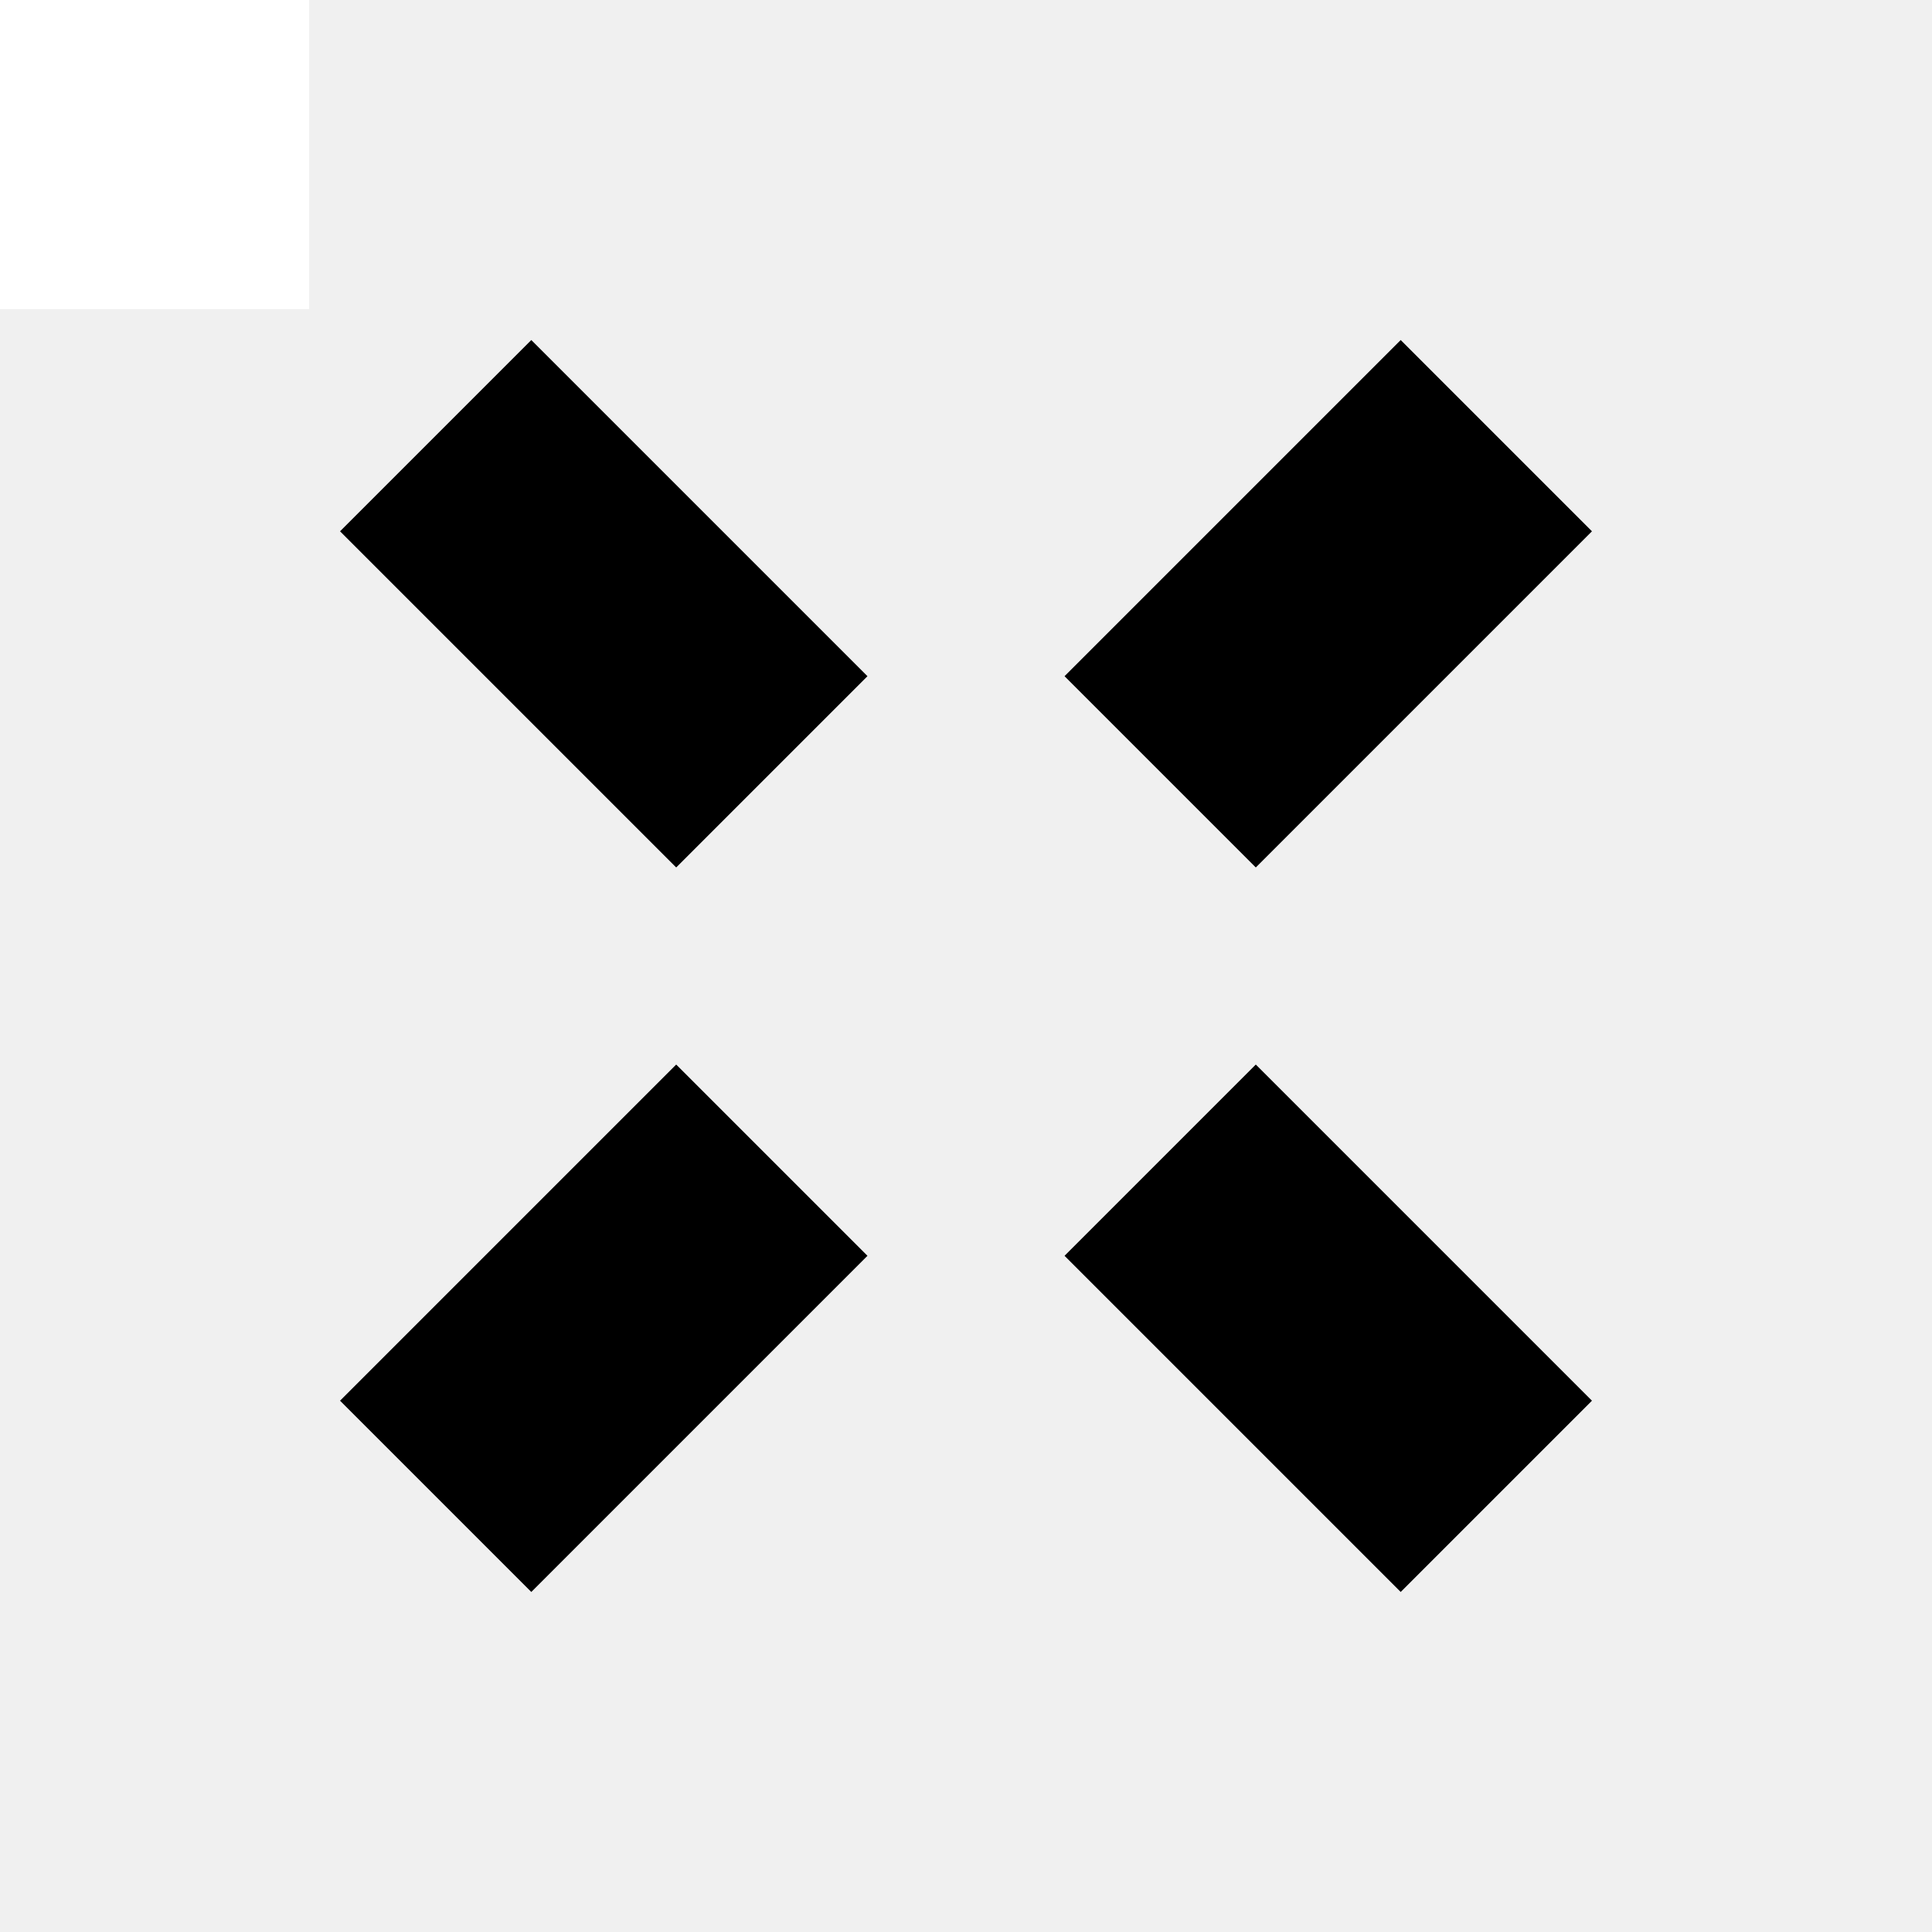
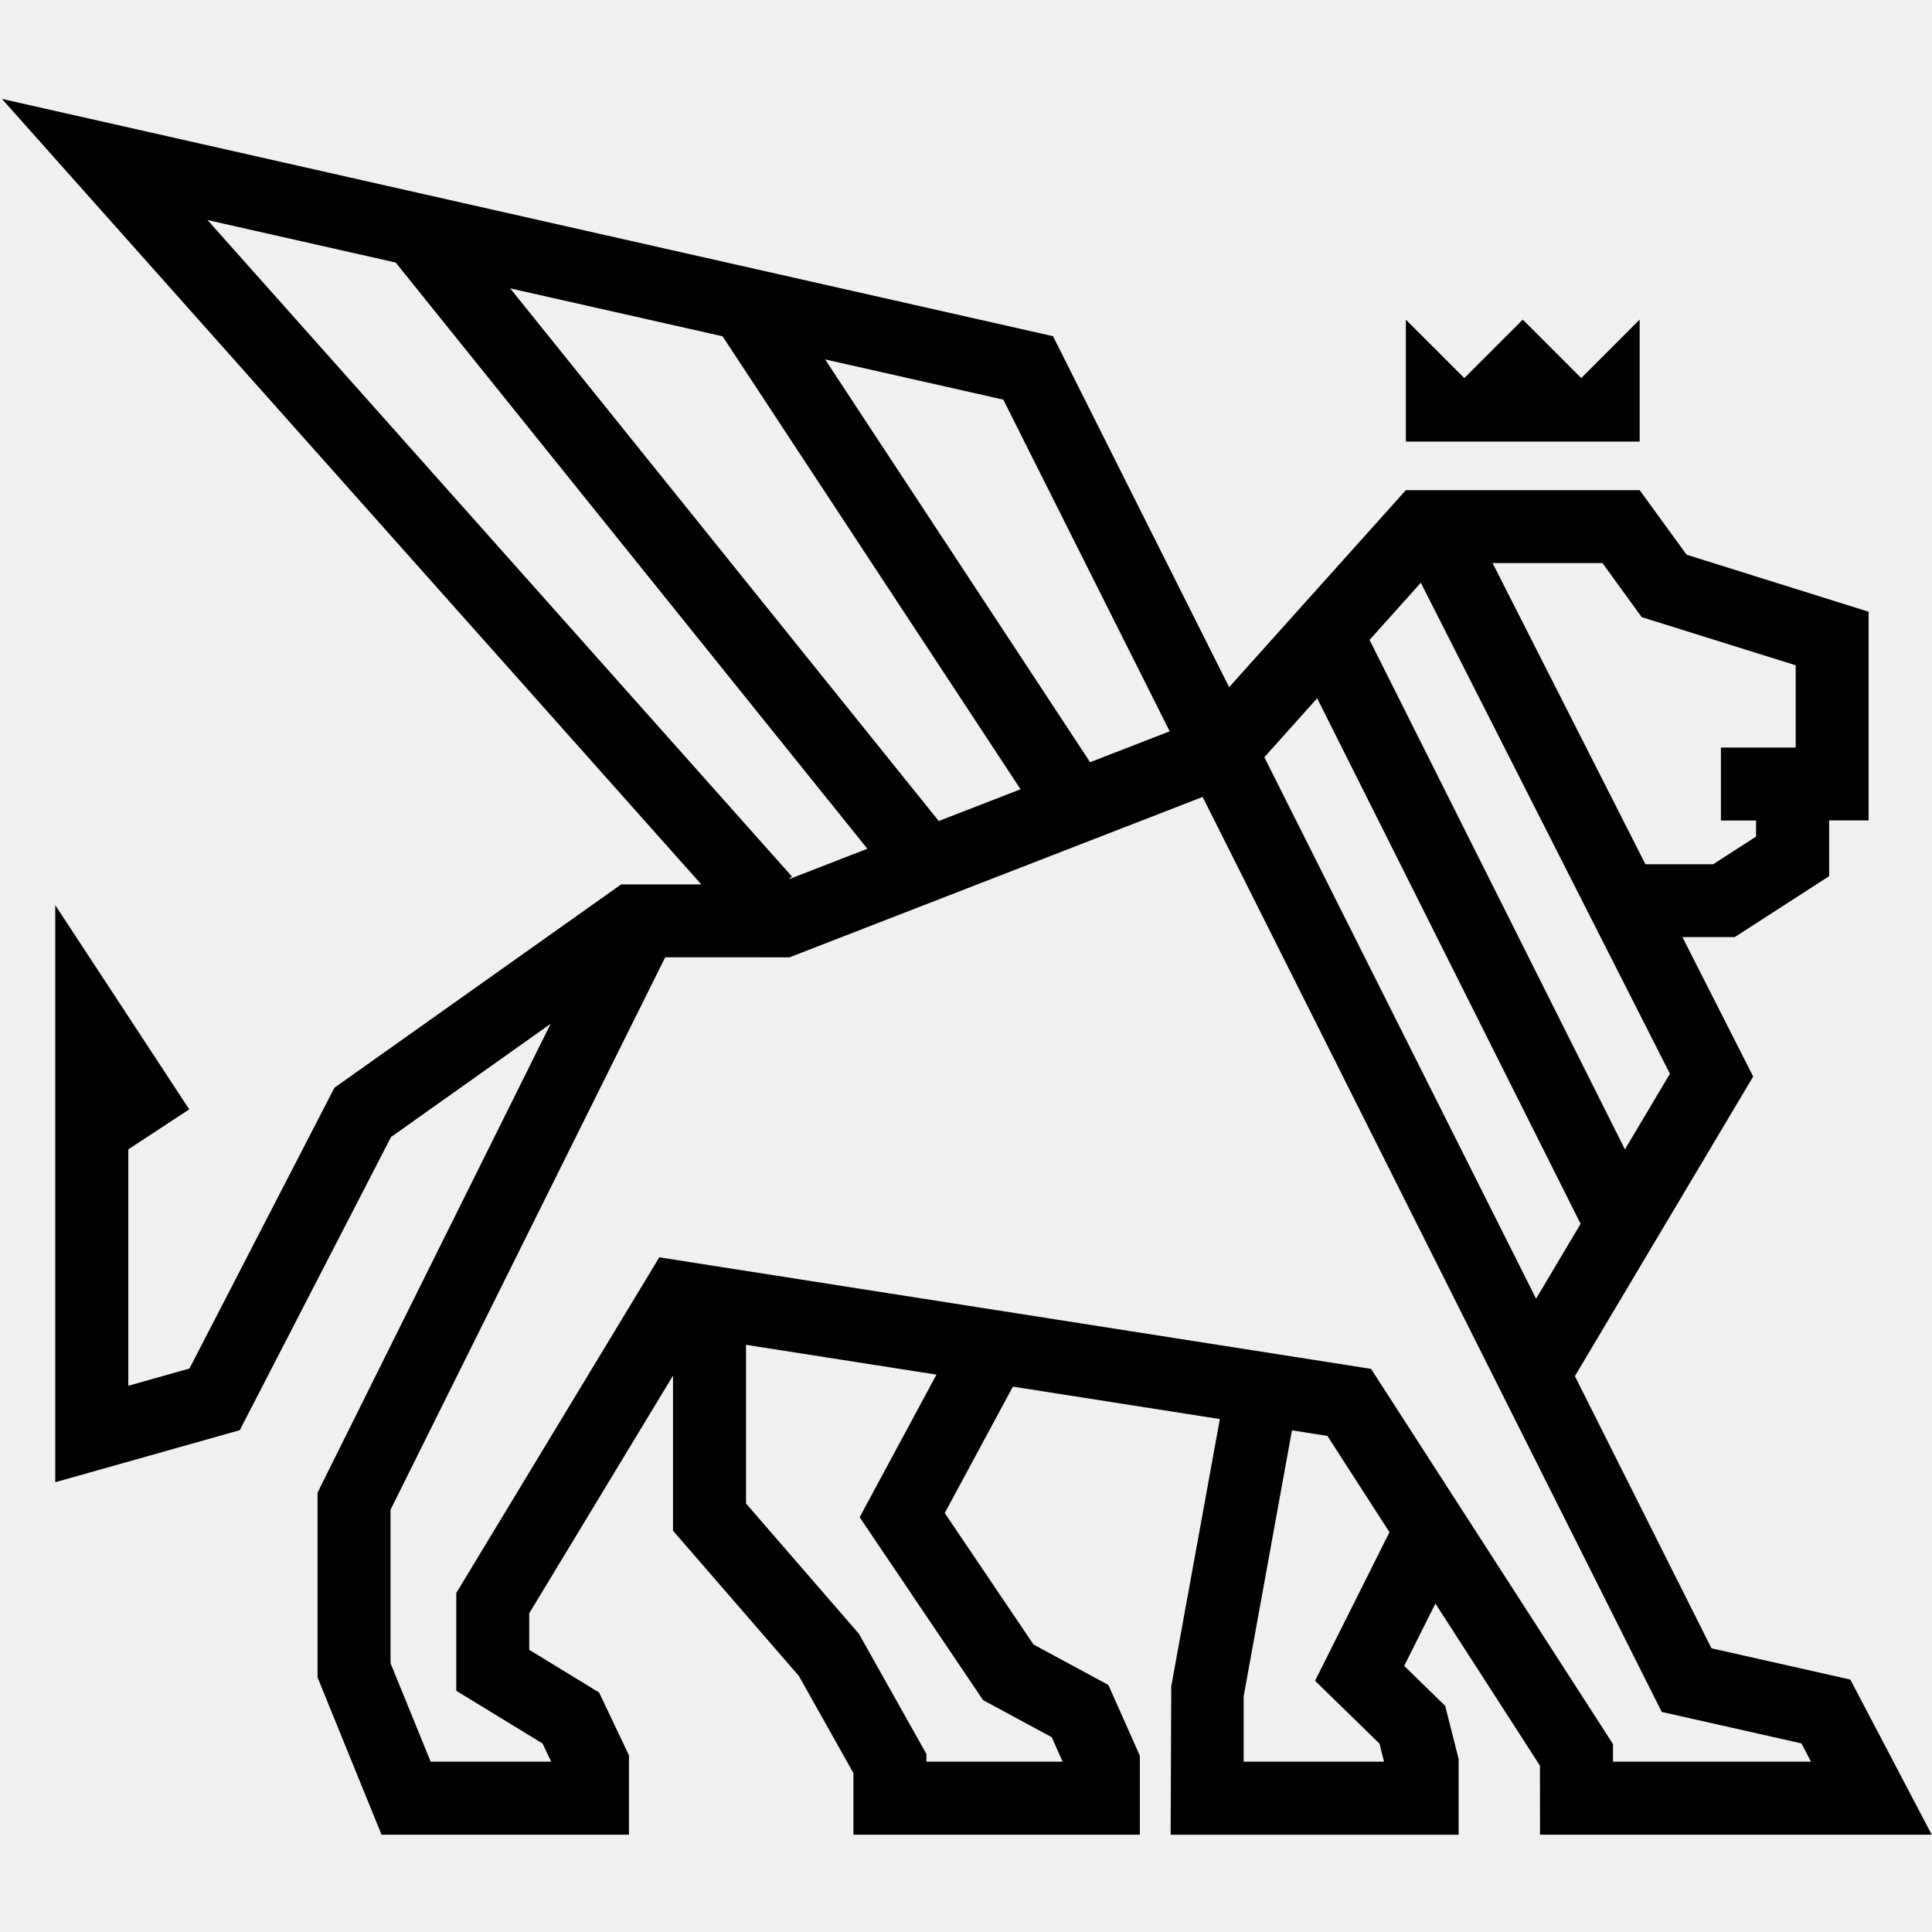
- <svg xmlns="http://www.w3.org/2000/svg" viewBox="0 0 200 200" width="32" height="32">
-   <rect width="32" height="32" fill="white" />
-   <g transform="translate(100,100)" stroke="black" stroke-width="28" stroke-linecap="square" fill="none">
-     <line x1="-45" y1="-45" x2="-30" y2="-30" />
-     <line x1="30" y1="30" x2="45" y2="45" />
-     <line x1="-45" y1="45" x2="-30" y2="30" />
-     <line x1="30" y1="-30" x2="45" y2="-45" />
+ <svg xmlns="http://www.w3.org/2000/svg" width="24" height="24" viewBox="0 0 40 40">
+   <g transform="matrix(1.149971,0,0,1.149971,-166.1983,2.084547)">
+     <path fill-rule="evenodd" clip-rule="evenodd" d="m 172.25,31.219 h 7.053 l -1.466,-2.793 -2.5,-0.563 -2.459,-4.9 3.21,-5.394 -1.274,-2.51 h 0.941 l 1.7,-1.097 v -1.004 h 0.711 V 9.201 L 174.889,8.174 174.044,7.012 h -4.209 l -3.182,3.547 -3.171,-6.319 -18.923,-4.272 12.591,14.142 h -1.443 l -5.162,3.661 -2.61,5.055 -1.101,0.311 v -4.257 l 1.097,-0.72 -2.412,-3.676 V 24.873 l 3.322,-0.937 2.723,-5.278 2.874,-2.039 -4.197,8.442 v 3.326 l 1.152,2.832 h 4.455 v -1.428 l -0.538,-1.132 -1.258,-0.769 v -0.657 l 2.589,-4.28 v 2.793 l 2.266,2.615 0.982,1.749 v 1.109 h 5.157 v -1.42 l -0.567,-1.276 -1.348,-0.728 -1.598,-2.367 1.227,-2.276 3.726,0.584 -0.875,4.811 -0.011,2.673 h 5.185 v -1.363 l -0.242,-0.957 -0.738,-0.72 0.562,-1.123 1.882,2.919 z m 1.898,-17.472 h 1.22 l 0.772,-0.498 v -0.289 h -0.633 v -1.314 h 1.346 V 10.165 L 174.081,9.298 173.375,8.325 h -1.979 z m -4.044,-5.068 -0.923,1.029 4.598,9.173 0.81,-1.362 z m -2.817,3.141 0.951,-1.061 4.743,9.462 -0.802,1.348 z m -10.787,3.602 -4.945,9.946 V 28.131 l 0.722,1.773 h 2.171 l -0.156,-0.327 -1.553,-0.949 v -1.761 l 3.655,-6.043 12.814,2.008 4.356,6.755 v 0.317 h 3.565 l -0.172,-0.329 -2.515,-0.566 -0.14,-0.278 -8.126,-16.196 -7.438,2.888 z m 9.083,-4.068 -2.996,-5.972 -3.208,-0.724 4.771,7.252 z m -2.685,1.043 -5.365,-8.155 -3.824,-0.863 7.716,9.59 z m -2.758,1.071 -8.492,-10.554 -3.388,-0.765 10.521,11.818 -0.057,0.051 z m -2.185,11.788 v -2.857 l 3.429,0.537 -1.383,2.567 2.222,3.293 1.237,0.668 0.195,0.44 h -2.452 V 29.766 l -1.216,-2.165 z m 11.585,0.517 -1.118,-1.734 -0.638,-0.1 -0.869,4.785 v 1.18 h 2.527 l -0.082,-0.325 -1.16,-1.131 z m 0.296,-21.829 h -0.001 v 2.193 h 4.209 V 3.944 h -0.003 l -1.049,1.05 -1.05,-1.05 h -0.005 l -1.05,1.05 z" fill="currentColor" />
  </g>
</svg>
